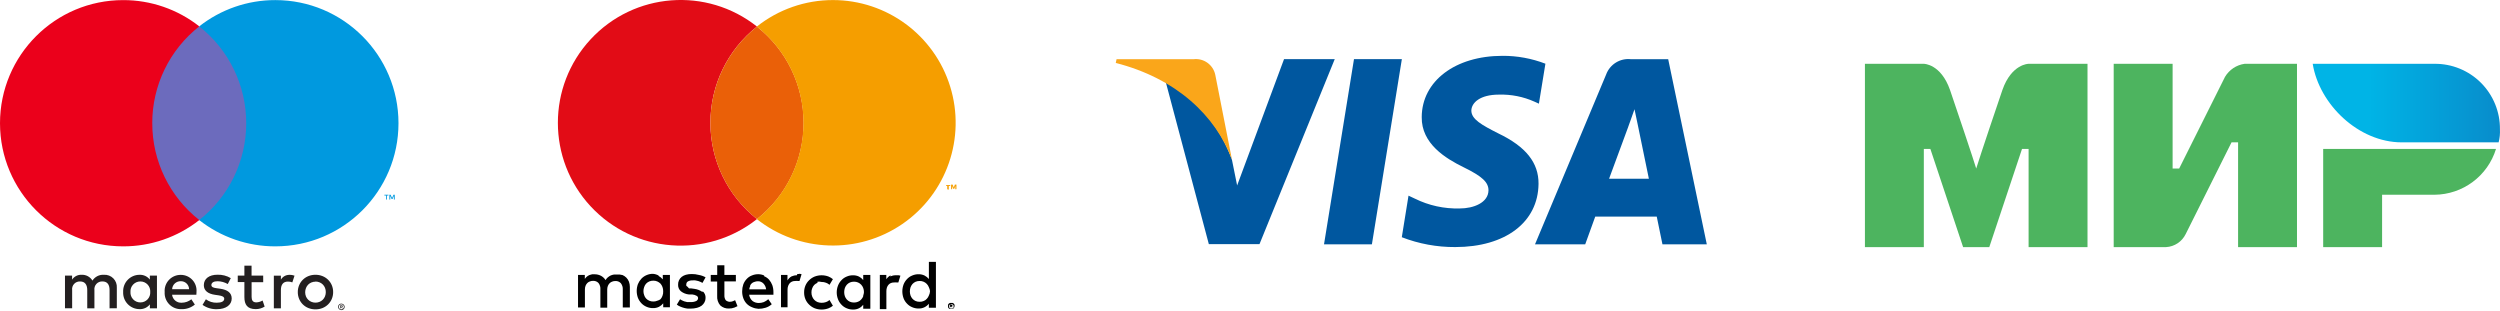
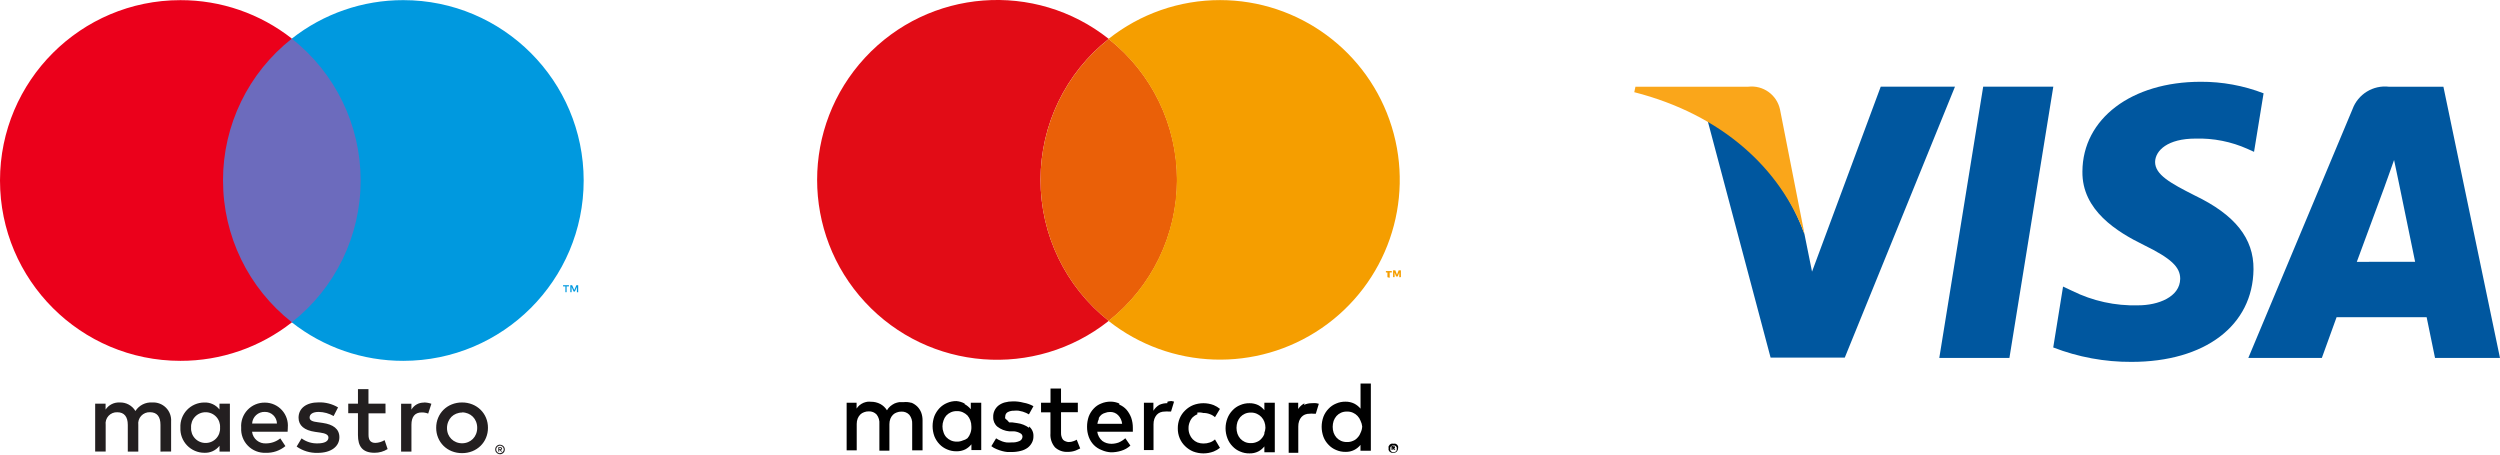
- <svg xmlns="http://www.w3.org/2000/svg" width="241.901" height="30" viewBox="0 0 241.901 30">
-   <defs>
-     <linearGradient id="linear-gradient" x2="1" gradientUnits="objectBoundingBox">
-       <stop offset="0" stop-color="#00b4e6" />
-       <stop offset="0.3" stop-color="#00b4e6" />
-       <stop offset="1" stop-color="#088ccb" />
-     </linearGradient>
-   </defs>
+ <svg xmlns="http://www.w3.org/2000/svg" width="165.153" height="30" viewBox="0 0 165.153 30">
  <g id="Group_3279" data-name="Group 3279" transform="translate(-2779 22624.002)">
    <g id="Maestro_2016" transform="translate(2779 -22623.996)">
      <g id="Group_3278" data-name="Group 3278" transform="translate(0 0)">
        <g id="Group_3273" data-name="Group 3273" transform="translate(37.193 18.836)">
          <path id="Path_5040" data-name="Path 5040" d="M-4.2-1.937V-2.4h-.12l-.14.318L-4.6-2.4h-.121v.463h.086v-.347l.13.3h.089l.13-.3v.348Zm-.765,0v-.386h.154V-2.4H-5.2v.077h.154v.386Z" transform="translate(5.203 2.4)" fill="#0099df" />
        </g>
        <path id="Path_5041" data-name="Path 5041" d="M3582.295,2166.319h-10.428V2147.58h10.428Z" transform="translate(-3557.801 -2145.027)" fill="#6c6bbd" />
        <g id="Group_3274" data-name="Group 3274" transform="translate(0 0)">
          <path id="Path_5042" data-name="Path 5042" d="M-61.66-49.888a11.9,11.9,0,0,1,4.55-9.371A11.867,11.867,0,0,0-64.476-61.8,11.919,11.919,0,0,0-76.392-49.888,11.919,11.919,0,0,0-64.474-37.972a11.867,11.867,0,0,0,7.366-2.545,11.9,11.9,0,0,1-4.55-9.371" transform="translate(76.392 61.804)" fill="#eb001b" />
        </g>
        <g id="Group_3275" data-name="Group 3275" transform="translate(19.274 0.003)">
          <path id="Path_5043" data-name="Path 5043" d="M-80.716-49.887A11.919,11.919,0,0,1-92.634-37.971,11.871,11.871,0,0,1-100-40.516a11.9,11.9,0,0,0,4.55-9.371A11.9,11.9,0,0,0-100-59.255,11.871,11.871,0,0,1-92.633-61.8,11.919,11.919,0,0,1-80.716-49.889" transform="translate(100 61.8)" fill="#0099df" />
        </g>
        <g id="Group_3276" data-name="Group 3276" transform="translate(6.291 25.701)">
          <path id="Path_5044" data-name="Path 5044" d="M-90.889-3.685a1.465,1.465,0,0,1,.49.086l-.212.649a1.116,1.116,0,0,0-.43-.077c-.45,0-.676.291-.676.814V-.44H-92.4V-3.6h.682v.386a.934.934,0,0,1,.834-.463m-2.545.709h-1.123v1.424c0,.318.112.53.457.53a1.268,1.268,0,0,0,.605-.182l.2.589a1.615,1.615,0,0,1-.86.245c-.814,0-1.1-.434-1.1-1.169V-2.977h-.642v-.629h.642v-.96h.694v.96h1.125Zm-8.813.676a.816.816,0,0,1,.841-.771.787.787,0,0,1,.8.771Zm2.357.278a1.518,1.518,0,0,0-.385-1.162,1.518,1.518,0,0,0-1.118-.5,1.546,1.546,0,0,0-1.156.482,1.546,1.546,0,0,0-.42,1.18,1.561,1.561,0,0,0,.445,1.189,1.561,1.561,0,0,0,1.181.465,1.923,1.923,0,0,0,1.295-.443l-.338-.51a1.5,1.5,0,0,1-.92.331.879.879,0,0,1-.946-.771h2.35c.007-.086.014-.172.014-.265m3.025-.771a2.03,2.03,0,0,0-.986-.272c-.377,0-.6.14-.6.372,0,.211.238.271.536.308l.325.046c.689.1,1.106.391,1.106.947,0,.6-.53,1.033-1.443,1.033A2.283,2.283,0,0,1-99.3-.773l.325-.54a1.688,1.688,0,0,0,1.053.331c.47,0,.722-.139.722-.386,0-.178-.179-.278-.556-.33l-.325-.046c-.709-.1-1.093-.417-1.093-.934,0-.629.517-1.013,1.318-1.013a2.365,2.365,0,0,1,1.291.331Zm8.491-.231a1.043,1.043,0,0,0-.395.077.948.948,0,0,0-.315.209.97.97,0,0,0-.209.322A1.089,1.089,0,0,0-89.368-2a1.085,1.085,0,0,0,.077.413.97.97,0,0,0,.21.312.948.948,0,0,0,.315.209,1.029,1.029,0,0,0,.395.077,1.026,1.026,0,0,0,.395-.077.946.946,0,0,0,.315-.209.963.963,0,0,0,.211-.322,1.086,1.086,0,0,0,.077-.413,1.089,1.089,0,0,0-.077-.413.963.963,0,0,0-.211-.322.946.946,0,0,0-.317-.209,1.04,1.04,0,0,0-.395-.077m0-.654a1.783,1.783,0,0,1,.682.128,1.656,1.656,0,0,1,.54.352,1.609,1.609,0,0,1,.359.529,1.684,1.684,0,0,1,.13.664,1.684,1.684,0,0,1-.13.664,1.613,1.613,0,0,1-.359.53,1.668,1.668,0,0,1-.54.352,1.8,1.8,0,0,1-.682.127,1.8,1.8,0,0,1-.682-.127,1.649,1.649,0,0,1-.54-.352,1.632,1.632,0,0,1-.357-.53,1.684,1.684,0,0,1-.13-.664,1.684,1.684,0,0,1,.13-.664,1.629,1.629,0,0,1,.357-.529,1.638,1.638,0,0,1,.54-.352,1.783,1.783,0,0,1,.682-.128m-17.9,1.662a.95.95,0,0,1,.258-.717.95.95,0,0,1,.7-.3.949.949,0,0,1,.7.3.949.949,0,0,1,.255.715.949.949,0,0,1-.255.715.949.949,0,0,1-.7.3.949.949,0,0,1-.7-.3.949.949,0,0,1-.258-.717m2.563,0V-3.606h-.688v.386a1.2,1.2,0,0,0-1-.463,1.586,1.586,0,0,0-1.147.492,1.585,1.585,0,0,0-.435,1.17,1.585,1.585,0,0,0,.437,1.169,1.585,1.585,0,0,0,1.148.491,1.2,1.2,0,0,0,1-.463v.386h.688Zm-3.883,1.582V-2.428a1.178,1.178,0,0,0-.338-.91,1.178,1.178,0,0,0-.907-.347,1.225,1.225,0,0,0-1.113.563,1.163,1.163,0,0,0-1.046-.563,1.047,1.047,0,0,0-.925.47v-.39h-.688V-.444h.694V-2.2a.74.74,0,0,1,.188-.6.74.74,0,0,1,.584-.239c.457,0,.689.3.689.834V-.441h.694V-2.2a.747.747,0,0,1,.19-.6.747.747,0,0,1,.581-.242c.47,0,.694.3.694.834V-.441Z" transform="translate(112.606 4.566)" fill="#231f20" />
        </g>
        <g id="Group_3277" data-name="Group 3277" transform="translate(32.713 29.366)">
          <path id="Path_5045" data-name="Path 5045" d="M-1.122-.929v.077h.072a.071.071,0,0,0,.039-.009A.033.033,0,0,0-1-.891.032.032,0,0,0-1.012-.92a.065.065,0,0,0-.039-.009Zm.072-.055a.133.133,0,0,1,.086.026.083.083,0,0,1,.029.067.077.077,0,0,1-.024.06A.12.12,0,0,1-1.026-.8l.1.11h-.077L-1.094-.8h-.029v.11h-.062v-.29Zm-.019.392A.231.231,0,0,0-.974-.611.248.248,0,0,0-.9-.664.244.244,0,0,0-.845-.741a.25.25,0,0,0,.019-.1A.25.25,0,0,0-.845-.932.252.252,0,0,0-.9-1.009a.231.231,0,0,0-.077-.052.231.231,0,0,0-.094-.02.24.24,0,0,0-.1.019.231.231,0,0,0-.077.052.238.238,0,0,0-.052.077.236.236,0,0,0-.019.1.236.236,0,0,0,.019.1.231.231,0,0,0,.052.077.247.247,0,0,0,.077.052.24.24,0,0,0,.1.019m0-.559a.308.308,0,0,1,.124.025.312.312,0,0,1,.1.067.308.308,0,0,1,.068.1.3.3,0,0,1,.025.122.3.3,0,0,1-.025.122.313.313,0,0,1-.069.1.327.327,0,0,1-.1.068.308.308,0,0,1-.124.025A.319.319,0,0,1-1.2-.548a.318.318,0,0,1-.1-.068.313.313,0,0,1-.068-.1A.3.3,0,0,1-1.39-.837a.3.3,0,0,1,.024-.12.308.308,0,0,1,.068-.1.308.308,0,0,1,.1-.067.319.319,0,0,1,.126-.025" transform="translate(1.39 1.152)" fill="#231f20" />
        </g>
      </g>
    </g>
    <g id="master-card" transform="translate(2832.98 -22624.002)">
      <path id="Path_4956" data-name="Path 4956" d="M46.419,51.641a.883.883,0,0,1-.2.321.736.736,0,0,1-.3.211.9.9,0,0,1-.391.077.931.931,0,0,1-.4-.077.915.915,0,0,1-.3-.219.993.993,0,0,1-.187-.318,1.244,1.244,0,0,1-.062-.391,1.322,1.322,0,0,1,.062-.391,1.08,1.08,0,0,1,.187-.321.915.915,0,0,1,.3-.219.93.93,0,0,1,.4-.077.9.9,0,0,1,.391.077.931.931,0,0,1,.3.211.954.954,0,0,1,.2.321,1.126,1.126,0,0,1,.11.376,1.064,1.064,0,0,1-.11.423Zm0-3.255v1.659A1.353,1.353,0,0,0,46,49.709a1.291,1.291,0,0,0-.579-.125,1.479,1.479,0,0,0-.617.125,1.4,1.4,0,0,0-.5.344,1.565,1.565,0,0,0-.336.524,1.94,1.94,0,0,0,0,1.33,1.51,1.51,0,0,0,.336.524,1.4,1.4,0,0,0,.5.344,1.479,1.479,0,0,0,.617.125A1.2,1.2,0,0,0,46,52.775a1.252,1.252,0,0,0,.415-.336v.386H47.1V48.386ZM27.14,52.251a.869.869,0,0,0,.329-.062.959.959,0,0,0,.2-.094l.231.579-.289.133a1.446,1.446,0,0,1-.54.094,1.15,1.15,0,0,1-.837-.3,1.267,1.267,0,0,1-.3-.925V50.289h-.622v-.635h.626v-.939h.694v.939h1.111v.626h-1.11v1.37a.681.681,0,0,0,.039.266.532.532,0,0,0,.1.188.446.446,0,0,0,.164.1.517.517,0,0,0,.2.047Zm-10.39-2.6a1.222,1.222,0,0,1,.391.258,1.174,1.174,0,0,1,.258.4,1.465,1.465,0,0,1,.086.5V52.8H16.8V51.062a.892.892,0,0,0-.188-.61.665.665,0,0,0-.524-.211.783.783,0,0,0-.308.055.649.649,0,0,0-.251.154.822.822,0,0,0-.172.266.978.978,0,0,0-.062.352v1.753h-.662V51.062a.892.892,0,0,0-.18-.626.665.665,0,0,0-.524-.211.783.783,0,0,0-.308.055.649.649,0,0,0-.251.154.822.822,0,0,0-.172.266.978.978,0,0,0-.062.352V52.8H12.47V49.654h.657v.386a.971.971,0,0,1,.2-.227,1.129,1.129,0,0,1,.258-.154,1.311,1.311,0,0,1,.251-.07,1.268,1.268,0,0,1,.243,0,1.311,1.311,0,0,1,.617.149,1.174,1.174,0,0,1,.438.415.985.985,0,0,1,.227-.274,1.418,1.418,0,0,1,.281-.18,1.487,1.487,0,0,1,.308-.086h.3a1.323,1.323,0,0,1,.5.047ZM20.452,52a.993.993,0,0,0,.188-.321,1.064,1.064,0,0,0,.07-.463,1.125,1.125,0,0,0-.07-.4,1.08,1.08,0,0,0-.188-.321,1.065,1.065,0,0,0-.308-.211.884.884,0,0,0-.386-.077.93.93,0,0,0-.4.077.947.947,0,0,0-.308.219.925.925,0,0,0-.18.321,1.118,1.118,0,0,0-.07.391,1.056,1.056,0,0,0,.07.391.848.848,0,0,0,.18.321.946.946,0,0,0,.308.219.932.932,0,0,0,.4.077.884.884,0,0,0,.386-.077A.821.821,0,0,0,20.452,52Zm-.187-2.253a1.415,1.415,0,0,1,.407.336v-.43h.69v3.129h-.649V52.4a1.3,1.3,0,0,1-.407.336,1.252,1.252,0,0,1-.587.125,1.5,1.5,0,0,1-.617-.125,1.47,1.47,0,0,1-.5-.344,1.636,1.636,0,0,1-.336-.524,1.939,1.939,0,0,1,0-1.33,1.721,1.721,0,0,1,.336-.524,1.473,1.473,0,0,1,.5-.344,1.5,1.5,0,0,1,.617-.125,1.353,1.353,0,0,1,.548.164Zm4.256,1.565A1.689,1.689,0,0,0,23.737,51l-.329-.047h-.2l-.149-.164a.328.328,0,0,1-.11-.094.211.211,0,0,1,0-.141.313.313,0,0,1,.154-.274.848.848,0,0,1,.438-.1,1.211,1.211,0,0,1,.289,0l.274.062a1.556,1.556,0,0,1,.227.086l.18.094.3-.54a2.052,2.052,0,0,0-.657-.231,2.5,2.5,0,0,0-.694-.086,1.977,1.977,0,0,0-.548.07,1.228,1.228,0,0,0-.407.2.931.931,0,0,0-.352.783.783.783,0,0,0,.274.617,1.5,1.5,0,0,0,.783.308h.329a1.024,1.024,0,0,1,.415.133.25.25,0,0,1,.133.219.321.321,0,0,1-.18.281,1.127,1.127,0,0,1-.54.1,2.3,2.3,0,0,1-.344,0,1.486,1.486,0,0,1-.281-.07l-.227-.1-.172-.1-.313.517a1.33,1.33,0,0,0,.352.2,2.552,2.552,0,0,0,.368.125,2.01,2.01,0,0,0,.344.062h.279a2.412,2.412,0,0,0,.61-.077,1.282,1.282,0,0,0,.453-.211.994.994,0,0,0,.274-.329.838.838,0,0,0,.1-.415.783.783,0,0,0-.289-.657Zm4.608-.579a.979.979,0,0,0-.094.313h1.635a.955.955,0,0,0-.266-.571.712.712,0,0,0-.532-.211.848.848,0,0,0-.329.062.648.648,0,0,0-.227.109.694.694,0,0,0-.188.227Zm1.353-.955a1.292,1.292,0,0,1,.477.336,1.814,1.814,0,0,1,.308.524,2.018,2.018,0,0,1,.11.673.783.783,0,0,1,0,.133.712.712,0,0,1,0,.125H29.026a.973.973,0,0,0,.336.61.956.956,0,0,0,.281.141,1.1,1.1,0,0,0,.321.047,1.465,1.465,0,0,0,.477-.086A1.6,1.6,0,0,0,30.88,52l.336.485a1.565,1.565,0,0,1-.61.344,2.206,2.206,0,0,1-.681.1,1.745,1.745,0,0,1-.61-.149,1.441,1.441,0,0,1-.517-.336,1.5,1.5,0,0,1-.329-.524,1.886,1.886,0,0,1-.117-.681,2.058,2.058,0,0,1,.11-.673,1.564,1.564,0,0,1,.329-.524,1.291,1.291,0,0,1,.493-.336,1.565,1.565,0,0,1,.634-.125,1.388,1.388,0,0,1,.564.125Zm9.584,1.934a.884.884,0,0,1-.2.321.736.736,0,0,1-.3.211.9.9,0,0,1-.391.077.932.932,0,0,1-.4-.077.915.915,0,0,1-.3-.219.993.993,0,0,1-.188-.321,1.245,1.245,0,0,1-.062-.391,1.322,1.322,0,0,1,.062-.391,1.08,1.08,0,0,1,.188-.321.916.916,0,0,1,.3-.219.931.931,0,0,1,.4-.077.9.9,0,0,1,.391.077.932.932,0,0,1,.3.211.954.954,0,0,1,.2.321,1.125,1.125,0,0,1,.07.4,1.062,1.062,0,0,1-.07.329Zm0-1.565a1.322,1.322,0,0,0-.407-.336,1.292,1.292,0,0,0-.579-.125,1.457,1.457,0,0,0-.617.125,1.4,1.4,0,0,0-.5.344,1.565,1.565,0,0,0-.336.524,1.831,1.831,0,0,0,0,1.33,1.51,1.51,0,0,0,.336.524,1.4,1.4,0,0,0,.5.344A1.457,1.457,0,0,0,39.08,53a1.2,1.2,0,0,0,.579-.125,1.221,1.221,0,0,0,.407-.336v.386h.689V49.654h-.689Zm-6.416-.463a1.252,1.252,0,0,0-.524.11,1.1,1.1,0,0,0-.391.391v-.532h-.626v3.129h.634v-1.7a1.055,1.055,0,0,1,.055-.36.885.885,0,0,1,.154-.266.634.634,0,0,1,.231-.164.783.783,0,0,1,.308-.055,1.066,1.066,0,0,1,.266,0H33.9l.2-.657-.172-.039a1.447,1.447,0,0,0-.258.039Zm9.037.11a1.252,1.252,0,0,1,.524-.11,1.525,1.525,0,0,1,.281,0l.172.039-.2.657H43.32a1.112,1.112,0,0,0-.266,0,.783.783,0,0,0-.308.055.635.635,0,0,0-.231.164.783.783,0,0,0-.154.266,1.055,1.055,0,0,0-.055.36v1.737h-.634v-3.31H42.3v.415a1.1,1.1,0,0,1,.415-.376Zm-7.041.617a1.026,1.026,0,0,0-.313.2.9.9,0,0,0-.2.321.993.993,0,0,0-.077.407,1.033,1.033,0,0,0,.077.415.939.939,0,0,0,.2.313.925.925,0,0,0,.313.211,1.12,1.12,0,0,0,.391.07,1.245,1.245,0,0,0,.43-.07.97.97,0,0,0,.336-.2l.329.555a1.651,1.651,0,0,1-.415.243,1.894,1.894,0,0,1-1.353,0,1.659,1.659,0,0,1-.532-.352,1.565,1.565,0,0,1-.36-.524,1.643,1.643,0,0,1-.125-.657,1.666,1.666,0,0,1,.125-.657,1.565,1.565,0,0,1,.36-.524,1.66,1.66,0,0,1,.532-.352,1.894,1.894,0,0,1,1.353,0,1.673,1.673,0,0,1,.415.251l-.329.548a.955.955,0,0,0-.336-.2,1.08,1.08,0,0,0-.43-.077.969.969,0,0,0-.407-.023Z" transform="translate(-10.52 -23.049)" fill-rule="evenodd" />
      <path id="Path_4957" data-name="Path 4957" d="M58.494,53.707v.055h-.023Zm.062-.062a.125.125,0,0,1,.086,0,.077.077,0,0,1,0,.07.07.07,0,0,1,0,.055h-.062l.094.1h-.1l-.077-.1v.1h-.077V53.59Zm0,.368a.154.154,0,0,0,.086,0,.258.258,0,0,0,.077-.047l.047-.077a.278.278,0,0,0,0-.086.386.386,0,0,0,0-.094l-.047-.07-.077-.055h-.18l-.077.055-.047.07a.391.391,0,0,0,0,.094.283.283,0,0,0,0,.086l.047.077a.261.261,0,0,0,.077.047.18.18,0,0,0,.077,0Zm0-.548a.35.35,0,0,1,.125,0,.326.326,0,0,1,.11.07.319.319,0,0,1,.062.1.225.225,0,0,1,0,.125.25.25,0,0,1-.023.125.447.447,0,0,1-.062.1l-.11.07a.355.355,0,0,1-.125,0,.369.369,0,0,1-.133,0l-.11-.07-.062-.1a.355.355,0,0,1,0-.125.321.321,0,0,1,0-.125.573.573,0,0,1,.07-.1.327.327,0,0,1,.11-.07.366.366,0,0,1,.133,0Z" transform="translate(-20.475 -24.153)" fill-rule="evenodd" />
      <path id="Path_4958" data-name="Path 4958" d="M24.736,27.884a11.852,11.852,0,0,1,4.507-9.311,11.884,11.884,0,1,0,0,18.627,11.852,11.852,0,0,1-4.507-9.318Z" transform="translate(-9.977 -16.003)" fill="#e20c16" fill-rule="evenodd" />
      <path id="Path_4959" data-name="Path 4959" d="M28.84,28.6a11.851,11.851,0,0,0,4.507,9.32,11.867,11.867,0,0,0,0-18.627A11.851,11.851,0,0,0,28.84,28.6Z" transform="translate(-14.082 -16.719)" fill="#ea6008" fill-rule="evenodd" />
      <path id="Path_4960" data-name="Path 4960" d="M58.884,39.282v-.313l-.1.266h-.11l-.1-.266v.308h-.1v-.447h.148l.11.282.11-.282h.149v.448Zm-.783,0v-.313H58v-.094h.391v.094H58.25v.353Z" transform="translate(-20.426 -20.97)" fill="#f59e00" fill-rule="evenodd" />
      <path id="Path_4961" data-name="Path 4961" d="M41.95,16.01a11.839,11.839,0,0,0-7.37,2.566,11.867,11.867,0,0,1,0,18.627A11.876,11.876,0,1,0,41.95,16.01Z" transform="translate(-15.331 -16.004)" fill="#f59e00" fill-rule="evenodd" />
    </g>
-     <g id="mir" transform="translate(2959.451 -22617.828)">
-       <path id="Path_4962" data-name="Path 4962" d="M60.64,25H48.857c.634,3.927,4.434,7.6,8.615,7.6h9.375a4.311,4.311,0,0,0,.126-1.266A6.273,6.273,0,0,0,60.64,25Z" transform="translate(-5.529 -25)" fill-rule="evenodd" fill="url(#linear-gradient)" />
-       <path id="Path_4963" data-name="Path 4963" d="M50,34.286v9.5h5.7V38.72h5.068a6.273,6.273,0,0,0,5.955-4.434Z" transform="translate(-5.659 -26.05)" fill="#4db45f" fill-rule="evenodd" />
-       <path id="Path_4964" data-name="Path 4964" d="M27.143,25V42.737h5.068a2.25,2.25,0,0,0,1.9-1.266L38.545,32.6h.634V42.737h5.7V25H39.812a2.637,2.637,0,0,0-1.9,1.266l-4.434,8.868h-.634V25Z" transform="translate(-3.072 -25)" fill="#4db45f" fill-rule="evenodd" />
-       <path id="Path_4965" data-name="Path 4965" d="M0,42.737V25H5.7s1.647,0,2.534,2.534c2.281,6.715,2.534,7.6,2.534,7.6s.507-1.647,2.534-7.6C14.189,25,15.837,25,15.837,25h5.7V42.737h-5.7v-9.5H15.2l-3.167,9.5H9.5l-3.168-9.5H5.7v9.5Z" transform="translate(0 -25)" fill="#4db45f" fill-rule="evenodd" />
-     </g>
    <g id="g4158" transform="translate(2886.962 -22618.6)">
      <path id="polygon9" d="M438.14,128.642h-4.633l2.9-17.919h4.632Z" transform="translate(-413.357 -110.401)" fill="#00579f" />
      <path id="path11" d="M579.076,105.81a11.414,11.414,0,0,0-4.155-.763c-4.575,0-7.8,2.44-7.817,5.927-.038,2.573,2.307,4,4.06,4.858,1.792.877,2.4,1.449,2.4,2.23-.018,1.2-1.447,1.753-2.782,1.753a9.221,9.221,0,0,1-4.347-.953l-.61-.286-.649,4.022a14.1,14.1,0,0,0,5.167.953c4.858,0,8.025-2.4,8.063-6.118.019-2.039-1.22-3.6-3.888-4.879-1.619-.82-2.613-1.372-2.613-2.212.019-.762.841-1.542,2.668-1.542a7.87,7.87,0,0,1,3.449.686l.42.19.63-3.87Z" transform="translate(-537.499 -105.047)" fill="#00579f" />
      <path id="path13" d="M797.689,122.294c.381-1.029,1.851-5.013,1.851-5.013-.019.038.381-1.048.61-1.715l.324,1.542s.878,4.291,1.067,5.184Zm5.72-11.567h-3.585a2.286,2.286,0,0,0-2.422,1.487l-6.88,16.426h4.858l.972-2.687h5.95c.133.629.553,2.687.553,2.687h4.291l-3.737-17.919h0Z" transform="translate(-749.957 -110.399)" fill="#00579f" />
      <path id="path15" d="M177.274,110.727l-4.537,12.217-.5-2.478a13.713,13.713,0,0,0-6.4-7.51L170,128.623h4.9l7.281-17.9h-4.9Z" transform="translate(-160.994 -110.401)" fill="#00579f" />
      <path id="path17" d="M88.7,110.724H81.241l-.077.362c5.814,1.487,9.664,5.07,11.247,9.378l-1.619-8.234a1.917,1.917,0,0,0-2.1-1.506Z" transform="translate(-81.164 -110.398)" fill="#faa61a" />
    </g>
  </g>
</svg>
